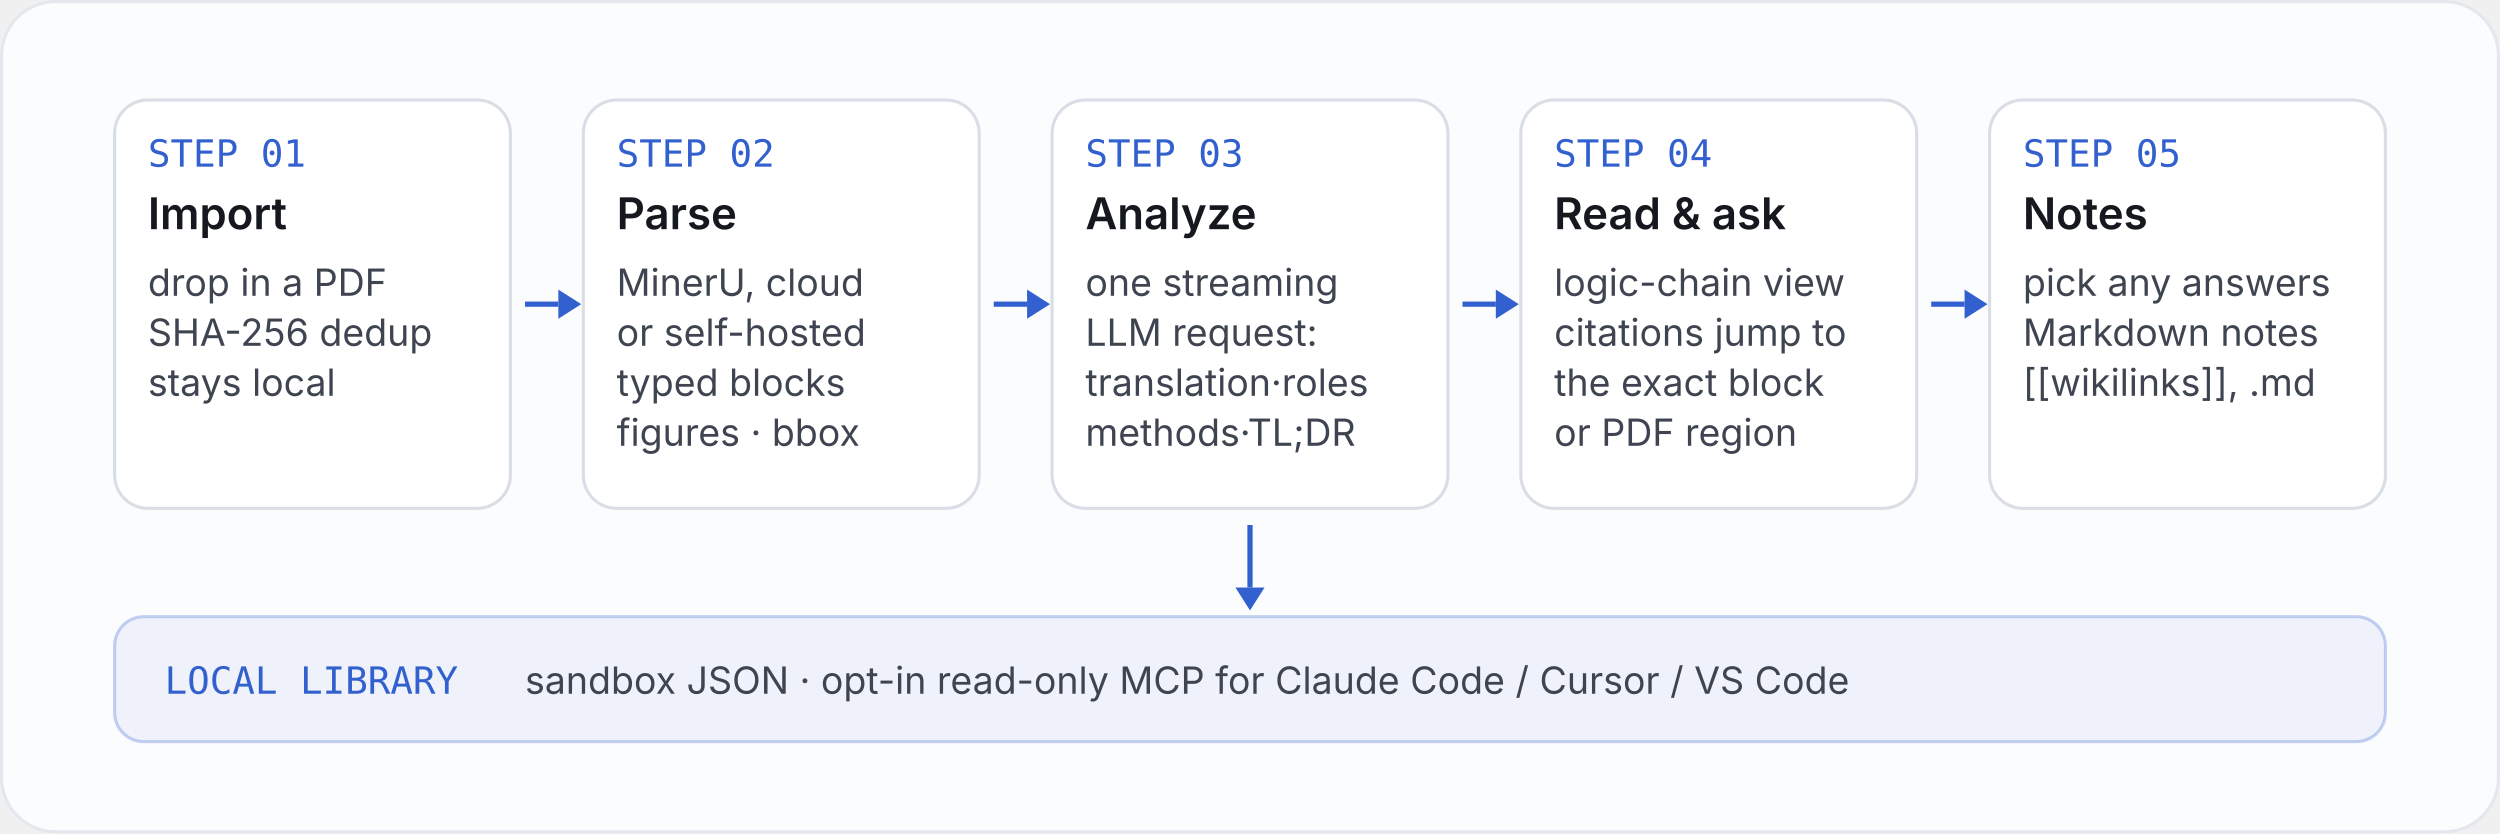
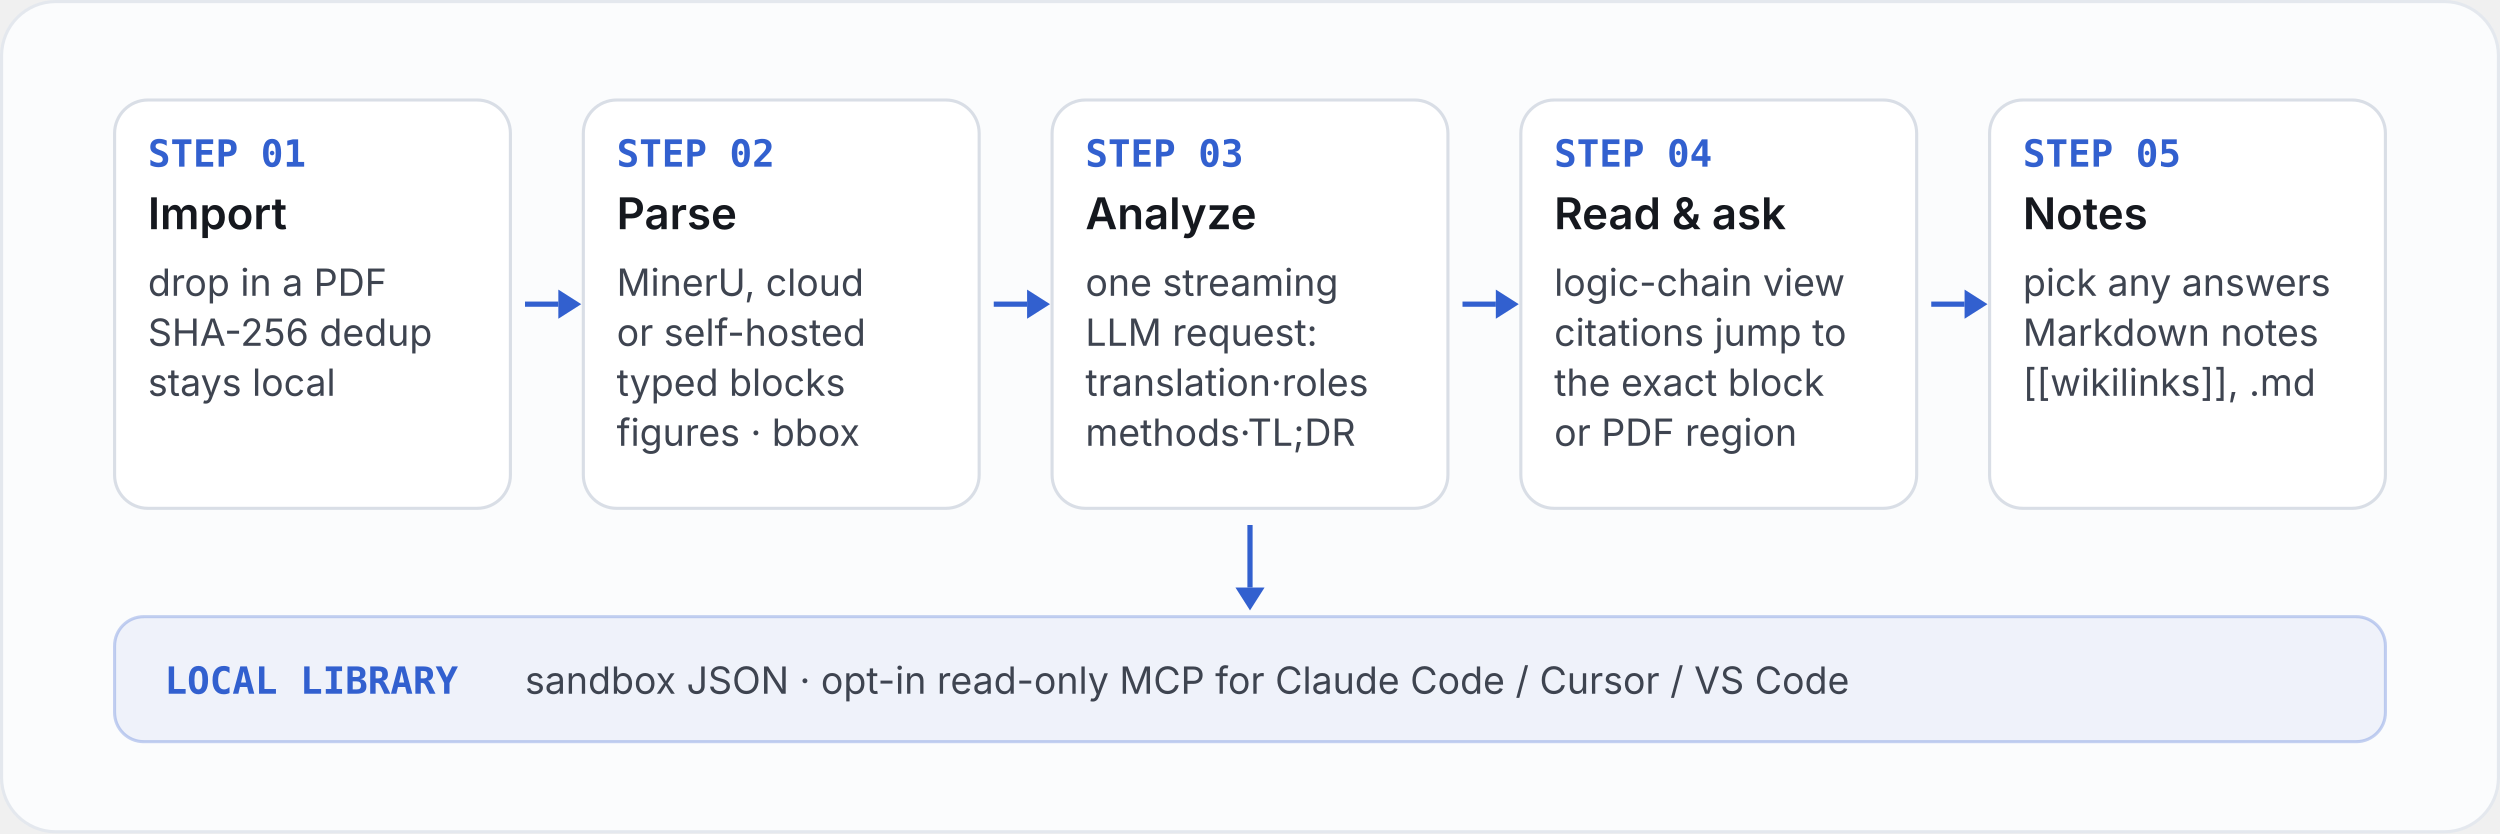
<svg xmlns="http://www.w3.org/2000/svg" width="1200" height="400" viewBox="0 0 1200 400" role="img" aria-labelledby="pipeline-title pipeline-desc">
  <rect x="0.75" y="0.75" width="1198.5" height="398.5" rx="26" fill="#FBFCFD" stroke="#E4E8EE" stroke-width="1.5" />
  <g id="stage-cards" font-family="-apple-system, BlinkMacSystemFont, 'Segoe UI', 'PingFang SC', sans-serif">
    <g transform="translate(55 48)">
      <rect width="190" height="196" rx="16" fill="#FFFFFF" stroke="#D9DEE6" stroke-width="1.5" />
-       <text x="16" y="32" font-family="ui-monospace, 'SFMono-Regular', 'Menlo', monospace" font-size="18" fill="#3260CF">STEP 01</text>
+       <text x="16" y="32" font-family="ui-monospace, 'SFMono-Regular', 'Menlo', monospace" font-size="18" font-weight="600" fill="#3260CF">STEP 01</text>
      <text x="16" y="62" font-size="21" font-weight="600" fill="#15181E">Import</text>
      <text x="16" y="94" font-size="18" fill="#3E4450">drop in a PDF</text>
      <text x="16" y="118" font-size="18" fill="#3E4450">SHA-256 dedup</text>
      <text x="16" y="142" font-size="18" fill="#3E4450">stays local</text>
    </g>
    <g transform="translate(280 48)">
      <rect width="190" height="196" rx="16" fill="#FFFFFF" stroke="#D9DEE6" stroke-width="1.5" />
-       <text x="16" y="32" font-family="ui-monospace, 'SFMono-Regular', 'Menlo', monospace" font-size="18" fill="#3260CF">STEP 02</text>
+       <text x="16" y="32" font-family="ui-monospace, 'SFMono-Regular', 'Menlo', monospace" font-size="18" font-weight="600" fill="#3260CF">STEP 02</text>
      <text x="16" y="62" font-size="21" font-weight="600" fill="#15181E">Parse</text>
      <text x="16" y="94" font-size="18" fill="#3E4450">MinerU, cloud</text>
      <text x="16" y="118" font-size="18" fill="#3E4450">or self-hosted</text>
      <text x="16" y="142" font-size="18" fill="#3E4450">typed blocks</text>
      <text x="16" y="166" font-size="18" fill="#3E4450">figures · bbox</text>
    </g>
    <g transform="translate(505 48)">
      <rect width="190" height="196" rx="16" fill="#FFFFFF" stroke="#D9DEE6" stroke-width="1.5" />
-       <text x="16" y="32" font-family="ui-monospace, 'SFMono-Regular', 'Menlo', monospace" font-size="18" fill="#3260CF">STEP 03</text>
+       <text x="16" y="32" font-family="ui-monospace, 'SFMono-Regular', 'Menlo', monospace" font-size="18" font-weight="600" fill="#3260CF">STEP 03</text>
      <text x="16" y="62" font-size="21" font-weight="600" fill="#15181E">Analyze</text>
      <text x="16" y="94" font-size="18" fill="#3E4450">one streaming</text>
      <text x="16" y="118" font-size="18" fill="#3E4450">LLM request:</text>
      <text x="16" y="142" font-size="18" fill="#3E4450">translation·roles</text>
      <text x="16" y="166" font-size="18" fill="#3E4450">methods·TL;DR</text>
    </g>
    <g transform="translate(730 48)">
      <rect width="190" height="196" rx="16" fill="#FFFFFF" stroke="#D9DEE6" stroke-width="1.5" />
-       <text x="16" y="32" font-family="ui-monospace, 'SFMono-Regular', 'Menlo', monospace" font-size="18" fill="#3260CF">STEP 04</text>
+       <text x="16" y="32" font-family="ui-monospace, 'SFMono-Regular', 'Menlo', monospace" font-size="18" font-weight="600" fill="#3260CF">STEP 04</text>
      <text x="16" y="62" font-size="21" font-weight="600" fill="#15181E">Read &amp; ask</text>
      <text x="16" y="94" font-size="18" fill="#3E4450">logic-chain view</text>
      <text x="16" y="118" font-size="18" fill="#3E4450">citations jump to</text>
      <text x="16" y="142" font-size="18" fill="#3E4450">the exact block</text>
      <text x="16" y="166" font-size="18" fill="#3E4450">or PDF region</text>
    </g>
    <g transform="translate(955 48)">
      <rect width="190" height="196" rx="16" fill="#FFFFFF" stroke="#D9DEE6" stroke-width="1.5" />
-       <text x="16" y="32" font-family="ui-monospace, 'SFMono-Regular', 'Menlo', monospace" font-size="18" fill="#3260CF">STEP 05</text>
+       <text x="16" y="32" font-family="ui-monospace, 'SFMono-Regular', 'Menlo', monospace" font-size="18" font-weight="600" fill="#3260CF">STEP 05</text>
      <text x="16" y="62" font-size="21" font-weight="600" fill="#15181E">Notes</text>
      <text x="16" y="94" font-size="18" fill="#3E4450">pick any answers</text>
      <text x="16" y="118" font-size="18" fill="#3E4450">Markdown notes</text>
      <text x="16" y="142" font-size="18" fill="#3E4450">[[wikilinks]], .md</text>
    </g>
  </g>
  <g id="flow-arrows" stroke="#3260CF" stroke-width="2.5" fill="#3260CF">
    <line x1="252" y1="146" x2="268" y2="146" />
    <polygon points="268,139 279,146 268,153" stroke="none" />
    <line x1="477" y1="146" x2="493" y2="146" />
    <polygon points="493,139 504,146 493,153" stroke="none" />
    <line x1="702" y1="146" x2="718" y2="146" />
    <polygon points="718,139 729,146 718,153" stroke="none" />
    <line x1="927" y1="146" x2="943" y2="146" />
    <polygon points="943,139 954,146 943,153" stroke="none" />
  </g>
  <g id="library-band">
    <line x1="600" y1="252" x2="600" y2="282" stroke="#3260CF" stroke-width="2.5" />
    <polygon points="593,282 607,282 600,293" fill="#3260CF" />
    <rect x="55" y="296" width="1090" height="60" rx="14" fill="#3260CF" fill-opacity="0.06" stroke="#3260CF" stroke-opacity="0.28" stroke-width="1.5" />
    <g font-family="-apple-system, BlinkMacSystemFont, 'Segoe UI', 'PingFang SC', sans-serif" font-size="18">
-       <text x="79" y="333" font-family="ui-monospace, 'SFMono-Regular', 'Menlo', monospace" fill="#3260CF">LOCAL LIBRARY</text>
+       <text x="79" y="333" font-family="ui-monospace, 'SFMono-Regular', 'Menlo', monospace" font-weight="600" fill="#3260CF">LOCAL LIBRARY</text>
      <text x="252" y="333" fill="#3E4450">sandbox JSON · opt-in read-only MCP for Claude Code / Cursor / VS Code</text>
    </g>
  </g>
</svg>
